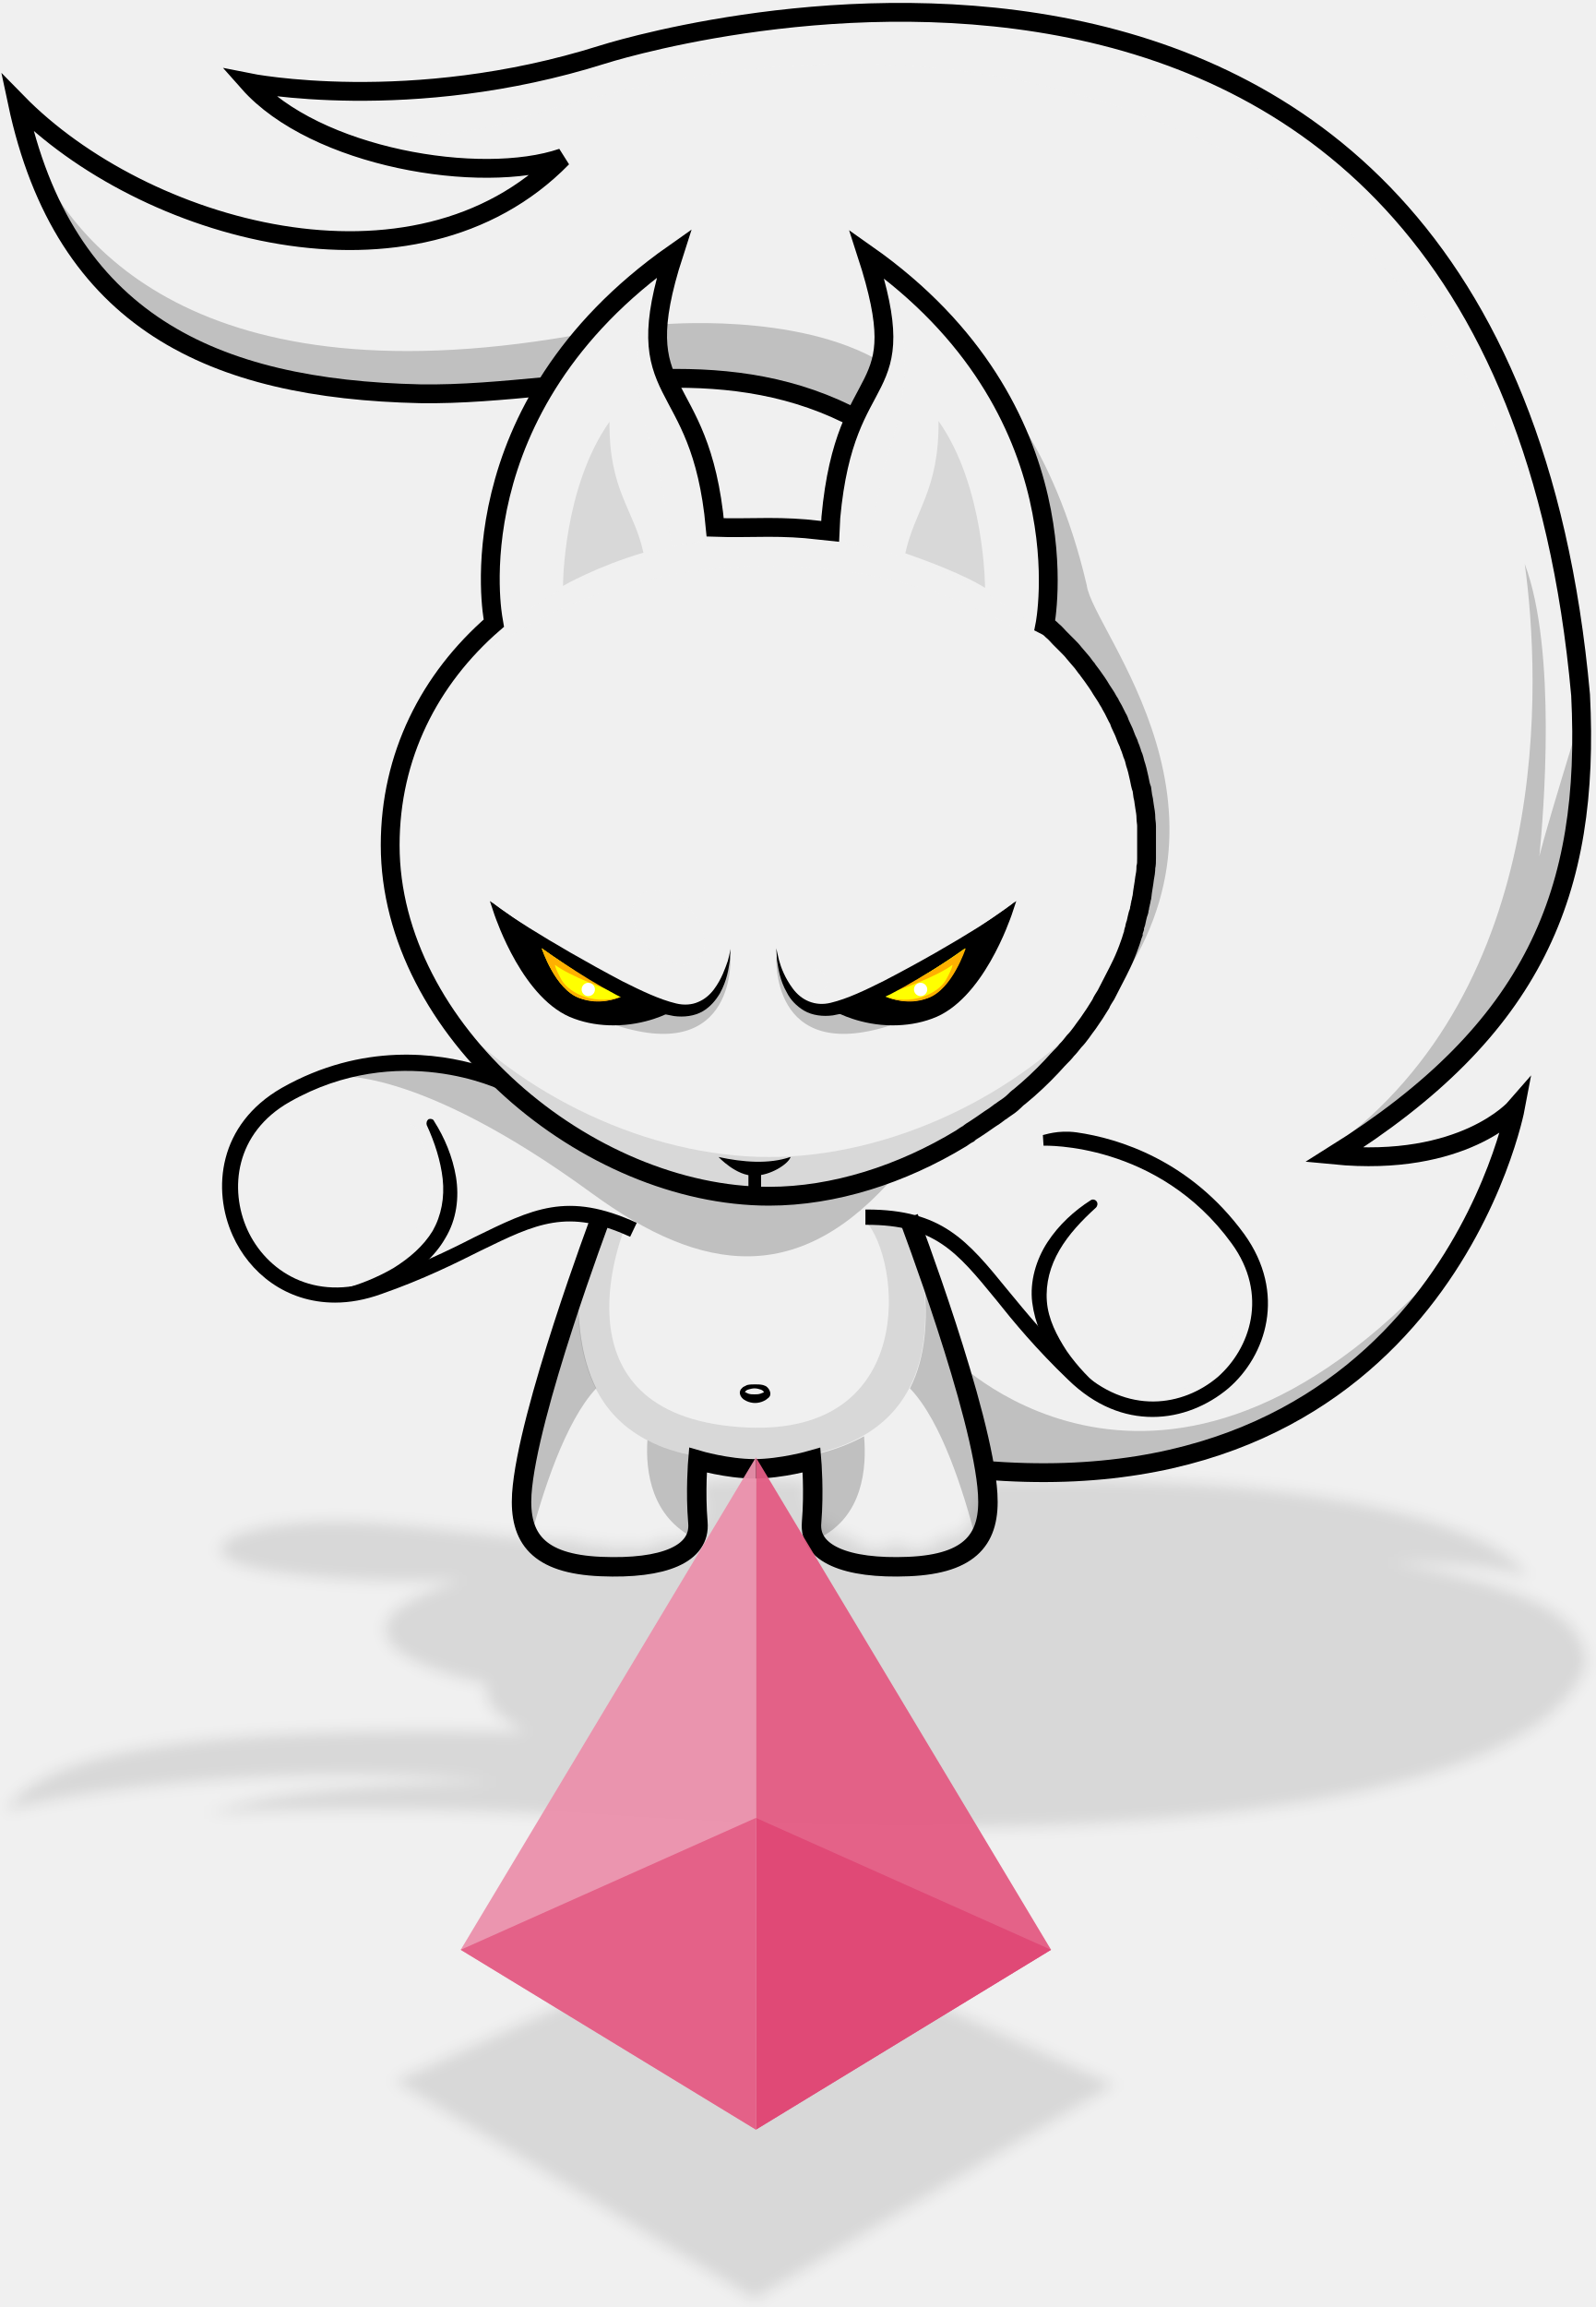
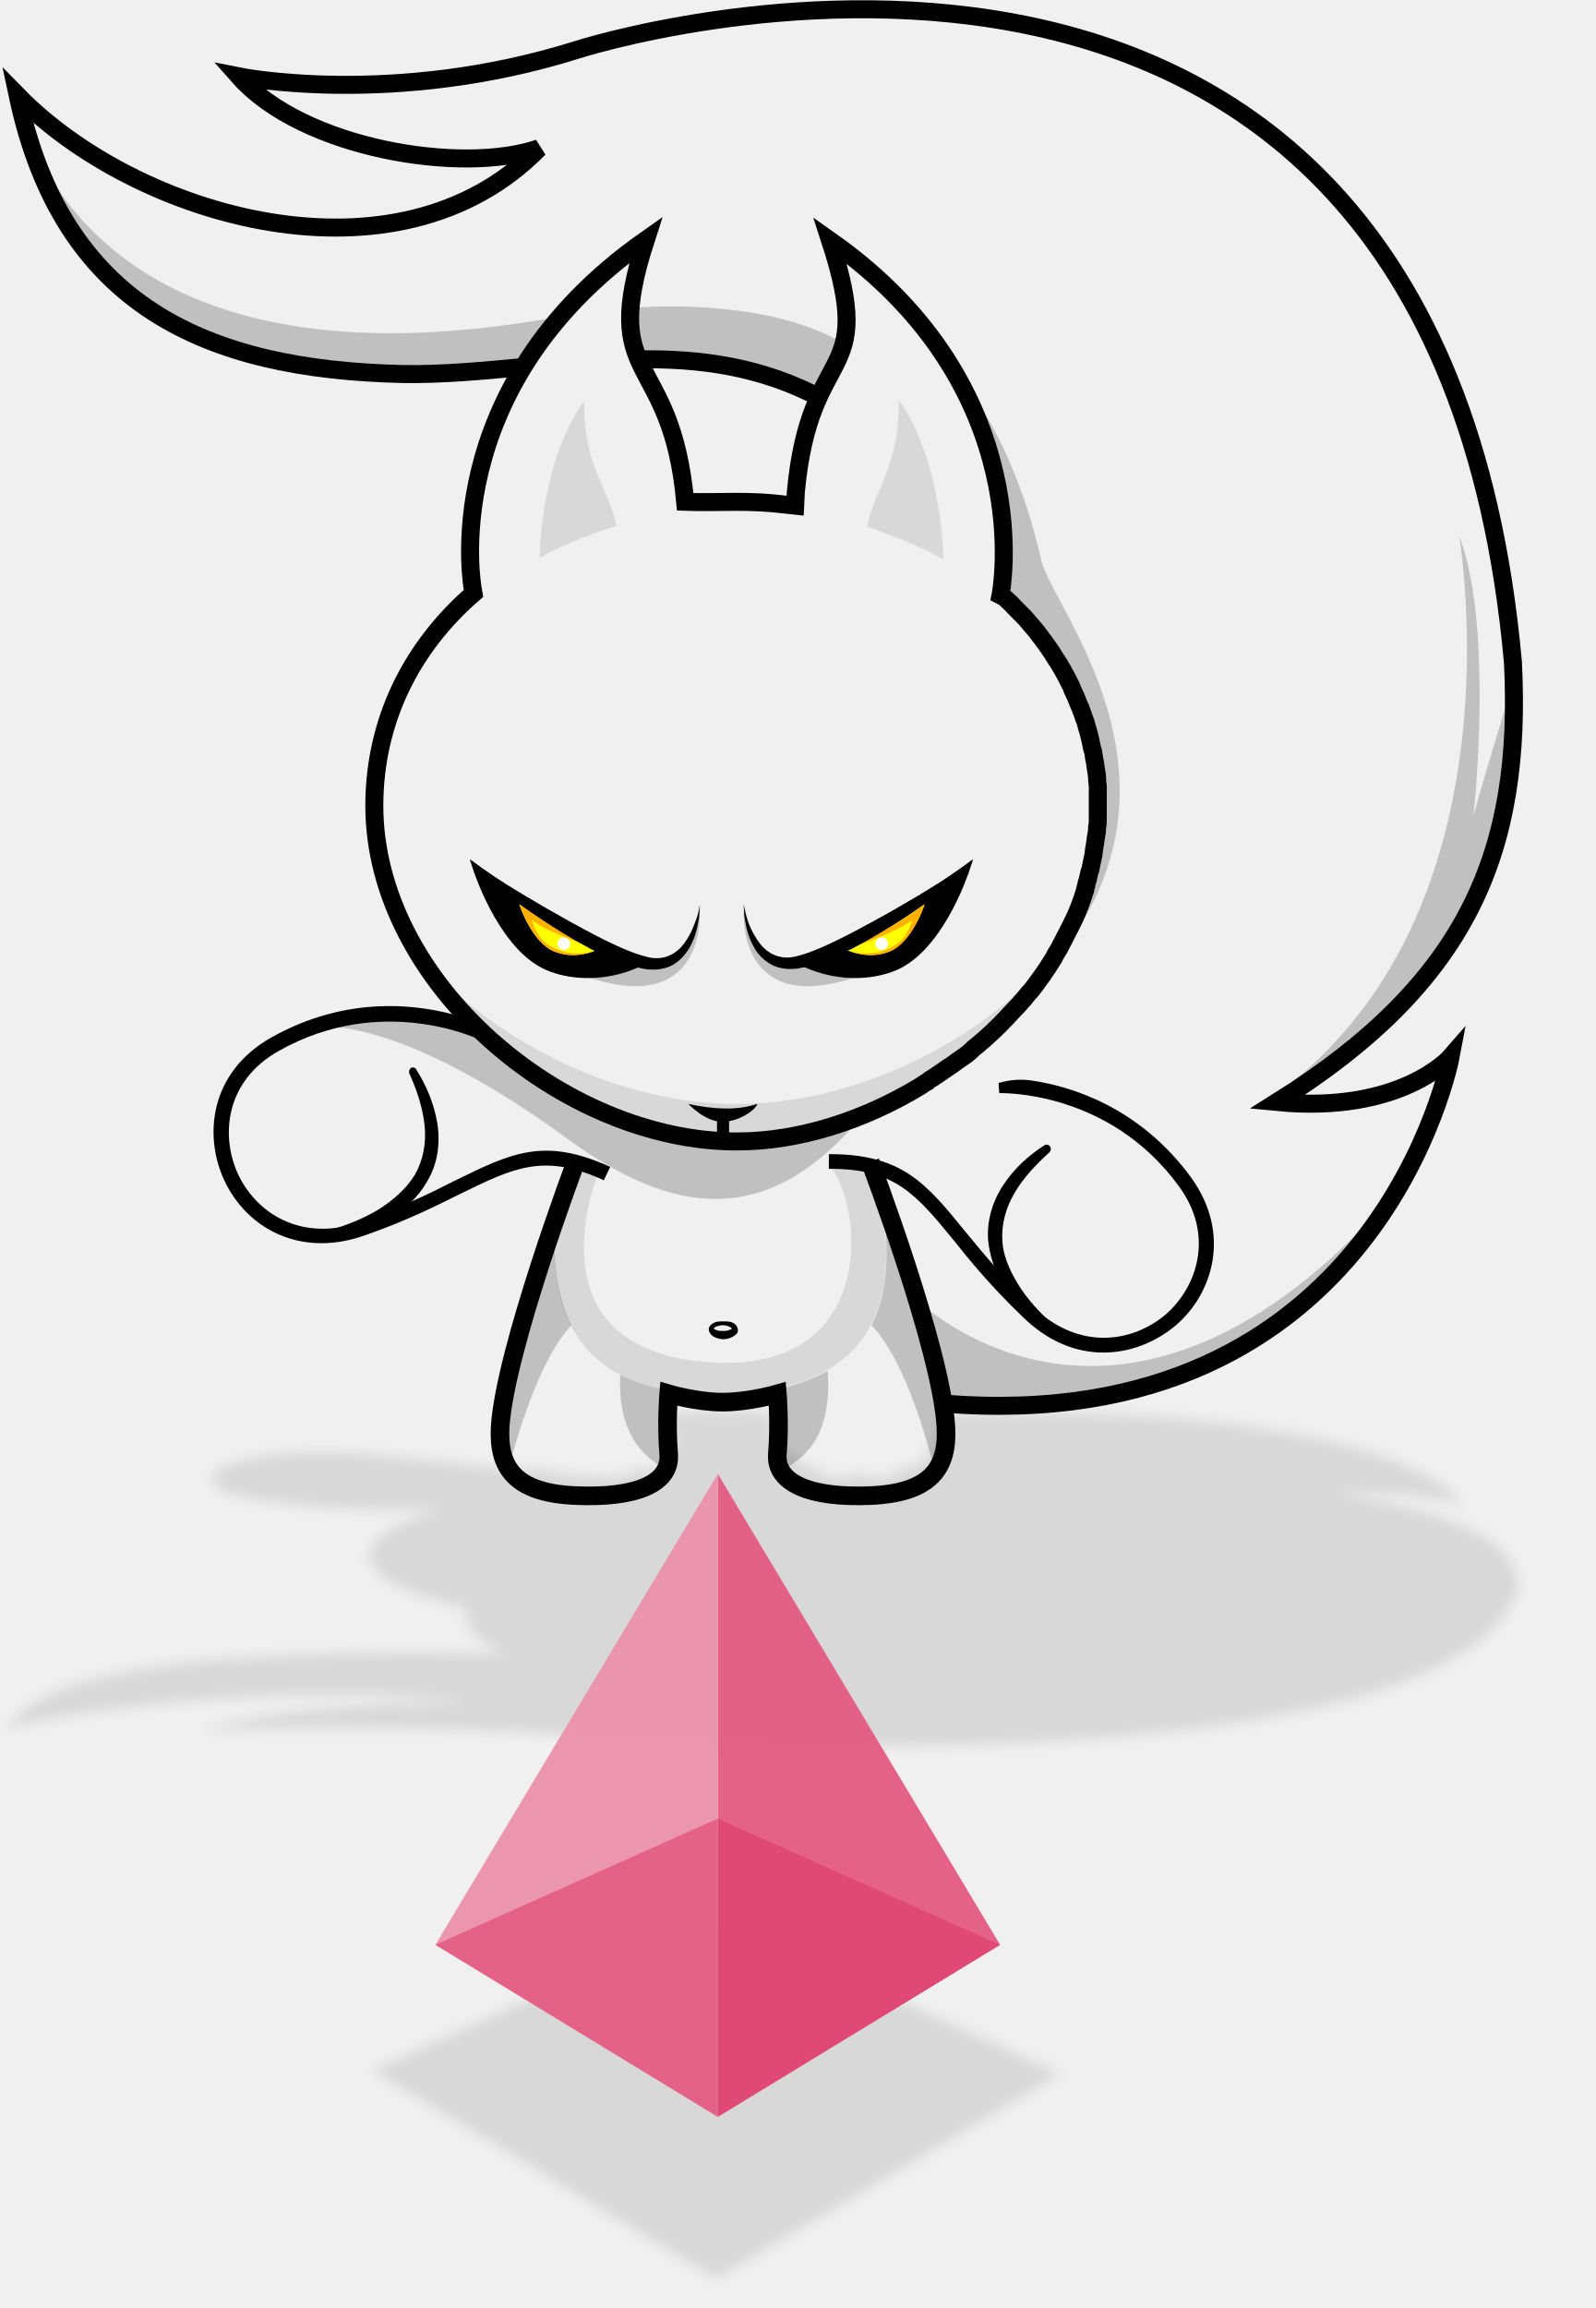
- <svg xmlns="http://www.w3.org/2000/svg" width="240px" height="347px" viewBox="0 0 240 347" version="1.1">
+ <svg xmlns="http://www.w3.org/2000/svg" width="251px" height="363px" viewBox="0 0 251 363" version="1.1">
  <defs>
    <filter x="-1.3%" y="-5.5%" width="102.5%" height="111.0%" filterUnits="objectBoundingBox" id="filter-1">
      <feGaussianBlur stdDeviation="1" in="SourceGraphic" />
    </filter>
    <filter x="-2.8%" y="-5.3%" width="105.5%" height="110.5%" filterUnits="objectBoundingBox" id="filter-2">
      <feGaussianBlur stdDeviation="1" in="SourceGraphic" />
    </filter>
  </defs>
-   <g id="Page-1" stroke="none" stroke-width="1" fill="none" fill-rule="evenodd">
-     <g id="Login" transform="translate(-0.177734, 0.398438)">
+   <g id="Symbols" stroke="none" stroke-width="1" fill="none" fill-rule="evenodd">
+     <g id="Login">
      <g id="Page-1" transform="translate(0.386719, 0.039062)">
        <g transform="translate(0, 1)">
          <g id="Tail" transform="translate(2, 0)">
            <path d="M227.195,83.389 C229.595,100.789 231.595,146.989 198.095,171.289 C216.995,159.589 234.495,148.089 234.395,110.289 C229.595,125.989 229.395,127.389 229.395,127.389 C229.995,121.289 232.095,96.389 227.195,83.389" id="Fill-52" fill-opacity="0.2" fill="#000000" />
            <path d="M146.495,55.989 C146.495,55.989 156.195,64.689 161.295,86.589 C162.195,93.589 187.495,121.189 163.295,150.389 C179.195,122.389 164.595,104.989 155.495,92.689 C155.895,81.089 153.195,65.089 146.495,55.989 Z" id="More-Tail-Shadow" fill-opacity="0.2" fill="#000000" />
            <path d="M96.995,47.389 C96.995,47.389 117.695,45.389 130.495,53.089 C128.095,59.189 127.095,61.989 127.095,61.989 C127.095,61.989 115.995,53.989 97.795,55.389 C96.795,50.889 96.995,47.389 96.995,47.389" id="Tail-Shadow" fill-opacity="0.2" fill="#000000" />
            <path d="M127.095,61.789 C117.495,56.589 107.595,55.289 97.695,55.489" id="Tail-Bottom" stroke="#000000" stroke-width="2.831" />
            <path d="M234.795,94.489 C217.495,-34.911 88.495,6.789 88.495,6.789 C63.695,14.589 42.395,12.089 36.795,11.289 C47.095,22.389 65.795,18.589 72.095,17.589 C103.695,7.189 146.195,0.489 188.895,24.889 C216.295,40.389 231.895,78.789 234.795,94.489 Z" id="Hilight" fill-opacity="0.15" fill="#F2F2F2" />
            <path d="M141.495,203.089 C141.495,203.089 174.095,235.989 217.095,186.489 C201.995,204.189 189.095,222.389 146.495,219.289 C142.195,205.489 141.495,203.089 141.495,203.089" id="Tail-Shadow" fill-opacity="0.2" fill="#000000" />
            <path d="M79.895,56.689 C73.495,57.289 67.195,57.889 60.995,57.789 C29.895,57.089 7.395,46.989 0.395,13.989 C19.195,33.189 60.095,45.089 82.395,22.289 C70.095,26.489 45.195,22.289 35.195,10.989 C35.195,10.989 59.495,15.889 88.395,6.789 C88.395,6.789 222.995,-36.611 235.595,103.089 C237.095,132.689 228.695,153.389 198.495,172.289 C217.995,174.189 225.795,165.189 225.795,165.189 C225.795,165.189 214.495,225.389 145.795,219.689" id="Top-Tail" stroke="#000000" stroke-width="2.831" />
            <path d="M80.595,56.389 C17.495,64.389 4.795,30.789 2.495,20.889 C8.095,34.389 26.795,59.789 86.495,48.589 C84.395,50.889 82.395,53.389 80.595,56.389" id="Tail-shadow" fill-opacity="0.2" fill="#000000" />
          </g>
          <g id="Legs" transform="translate(78, 181)">
            <path d="M11.495,26.389 C6.795,31.389 3.395,42.189 1.595,48.989 C0.495,47.289 0.095,44.989 0.195,42.289 C0.695,34.489 5.495,19.589 8.795,9.889 C8.595,16.089 9.195,21.789 11.495,26.389" id="Outer-leg-shadow" fill-opacity="0.2" fill="#000000" />
            <path d="M19.195,34.189 C21.295,35.289 23.695,36.089 26.595,36.589 C26.595,39.389 26.595,43.389 26.395,48.989 C19.795,45.789 18.895,38.889 19.195,34.189 Z" id="Inner-leg-shadow" fill-opacity="0.2" fill="#000000" />
            <path d="M44.895,48.989 C44.695,43.089 44.695,38.989 44.695,36.289 C47.495,35.589 49.795,34.689 51.795,33.589 C52.195,38.289 51.695,45.689 44.895,48.989" id="Inner-leg-Shadow" fill-opacity="0.2" fill="#000000" />
            <path d="M68.595,48.989 C66.795,42.089 63.495,31.389 58.695,26.389 C61.195,21.489 61.295,15.789 60.895,11.089 C60.795,10.089 60.695,9.189 60.495,8.489 L60.795,8.389 C64.195,17.989 69.395,34.089 69.995,42.289 C70.195,44.989 69.795,47.289 68.595,48.989" id="Leg-Shadow" fill-opacity="0.2" fill="#000000" />
            <path d="M58.495,0.689 C58.495,0.689 69.695,30.189 70.395,42.289 C70.795,48.889 67.995,52.789 58.495,53.189 C48.995,53.589 43.495,51.189 43.895,46.589 C44.295,41.889 43.895,37.189 43.895,37.189 C43.895,37.189 39.395,38.489 35.295,38.489 C31.195,38.489 26.795,37.189 26.795,37.189 C26.795,37.189 26.395,41.889 26.795,46.589 C27.195,51.289 21.695,53.589 12.195,53.189 C2.695,52.789 -0.105,48.889 0.295,42.289 C1.095,30.189 12.195,0.689 12.195,0.689" stroke="#000000" stroke-width="2.926" />
          </g>
          <g id="Arms" transform="translate(33, 157)">
            <path d="M29.395,11.889 C30.095,12.989 30.895,14.589 31.195,16.589 C31.595,18.489 31.495,20.689 30.995,22.589 C30.495,24.489 29.595,26.189 28.695,27.389 C26.895,29.889 24.495,31.689 22.495,32.689 C20.495,33.689 18.995,33.989 18.995,34.089 C18.995,34.089 20.395,34.689 22.995,34.389 C24.295,34.289 25.795,33.889 27.295,33.089 C28.795,32.289 30.295,31.089 31.495,29.489 C32.695,27.889 33.695,25.589 33.895,23.089 C34.195,20.689 33.795,18.089 32.895,16.089 C31.995,14.089 30.795,12.489 29.795,11.589 C28.795,10.589 28.095,10.189 28.095,10.189 C28.095,10.189 28.695,10.789 29.395,11.889 Z" id="Left-Hand-Light" fill-opacity="0.15" fill="#F2F2F2" />
            <path d="M151.395,29.889 C152.095,30.989 152.895,32.589 153.195,34.589 C153.595,36.489 153.495,38.689 152.995,40.589 C152.495,42.489 151.595,44.189 150.695,45.389 C148.895,47.889 146.495,49.689 144.495,50.689 C142.495,51.689 140.995,51.989 140.995,52.089 C140.995,52.089 142.395,52.689 144.995,52.389 C146.295,52.289 147.795,51.889 149.295,51.089 C150.795,50.289 152.295,49.089 153.495,47.489 C154.695,45.889 155.695,43.589 155.895,41.089 C156.195,38.689 155.795,36.089 154.895,34.089 C153.995,32.089 152.795,30.489 151.795,29.589 C150.795,28.589 150.095,28.189 150.095,28.189 C150.095,28.189 150.695,28.789 151.395,29.889 Z" id="Left-Hand-Light" fill-opacity="0.15" fill="#F2F2F2" />
            <path d="M17.195,37.489 C9.795,37.489 4.295,32.989 1.795,27.389 C-1.305,20.489 -0.405,10.689 9.195,5.189 C21.395,-1.711 32.795,-0.011 38.895,1.789 C41.495,2.589 42.095,5.489 42.295,5.589 C42.095,5.489 26.795,-2.011 10.395,7.289 C2.095,11.989 1.295,20.489 3.995,26.489 C6.795,32.689 13.995,37.489 23.495,34.089 C29.595,31.889 34.195,29.689 38.095,27.689 C46.895,23.389 52.095,20.689 62.595,25.489 L61.595,27.589 C52.195,23.289 47.495,25.589 39.095,29.689 C35.295,31.589 30.495,33.989 24.195,36.189 C21.695,37.089 19.395,37.489 17.195,37.489" id="Left-Arm-2" fill="#000000" />
            <path d="M18.195,35.489 C20.895,34.789 23.595,33.689 25.995,32.289 C28.395,30.789 30.495,28.989 31.895,26.689 C33.195,24.389 33.695,21.689 33.395,18.889 C33.095,16.189 32.195,13.389 30.995,10.789 C30.895,10.489 30.995,10.089 31.295,9.889 C31.595,9.789 31.995,9.889 32.095,10.189 C33.695,12.689 34.895,15.589 35.395,18.589 C35.895,21.689 35.495,24.989 33.795,27.789 C32.195,30.589 29.695,32.689 26.995,34.089 C24.295,35.589 21.395,36.489 18.395,36.989 C17.995,37.089 17.595,36.789 17.495,36.389 C17.495,35.989 17.795,35.589 18.195,35.489" id="Left-Arm" fill="#000000" />
            <path d="M140.195,54.689 C135.995,54.689 131.595,53.089 127.495,49.089 C122.695,44.489 119.295,40.389 116.595,36.989 C110.695,29.789 107.395,25.789 97.195,25.789 L96.995,25.789 L96.995,23.489 L97.195,23.489 C108.495,23.489 112.295,28.089 118.395,35.589 C121.195,38.989 124.395,42.889 129.095,47.489 C136.395,54.489 144.795,53.089 149.995,48.689 C154.895,44.389 157.695,36.289 152.095,28.589 C140.995,13.289 123.895,13.889 123.795,13.889 L123.695,12.289 C123.895,12.289 125.895,11.489 128.795,11.889 C135.095,12.789 145.895,16.089 153.995,27.189 C160.395,36.089 157.295,45.489 151.595,50.389 C148.495,52.989 144.495,54.689 140.195,54.689" id="Right-Arm" fill="#000000" />
            <path d="M132.295,52.189 C129.695,50.489 127.495,48.489 125.695,45.989 C123.795,43.589 122.495,40.589 122.095,37.489 C121.695,34.289 122.695,30.989 124.395,28.389 C126.095,25.789 128.395,23.689 130.895,22.089 C131.195,21.889 131.595,21.989 131.795,22.289 C131.995,22.589 131.895,22.989 131.695,23.189 C129.595,25.089 127.595,27.189 126.195,29.589 C124.795,31.989 124.095,34.589 124.295,37.289 C124.495,39.989 125.795,42.489 127.295,44.789 C128.895,47.089 130.895,49.189 133.095,50.989 C133.395,51.289 133.495,51.789 133.195,52.089 C133.095,52.389 132.595,52.489 132.295,52.189" id="Right-Hand" fill="#000000" />
          </g>
          <g id="Nose" transform="translate(107, 172)" fill="#000000">
            <path d="M0.895,0.589 C0.895,0.589 3.595,3.489 6.295,3.389 C8.695,3.389 11.295,1.689 11.695,0.689 C11.695,0.689 11.795,0.589 11.695,0.589 C8.495,1.689 4.595,1.389 0.895,0.589" id="Mouth" />
            <polygon points="5.395 7.089 7.295 7.089 7.295 1.689 5.395 1.689" />
          </g>
          <g id="Body" transform="translate(86, 181)" fill="#000000">
            <path d="M7.895,1.989 C7.895,1.989 -3.705,29.189 23.695,32.089 C51.195,34.989 49.695,8.989 44.495,1.789 C44.495,-1.311 47.095,0.589 47.095,0.589 C47.095,0.589 51.895,0.589 52.795,10.989 C53.795,21.289 52.095,36.389 28.395,37.189 C4.795,37.989 -0.005,25.189 0.795,9.789 C3.595,2.289 2.595,0.389 7.895,1.989" id="Tummy-Shadow" fill-opacity="0.1" />
            <path d="M28.695,26.989 C28.795,26.989 28.595,26.689 28.295,26.589 C27.995,26.489 27.695,26.389 27.295,26.389 C26.995,26.389 26.595,26.489 26.295,26.589 C25.995,26.689 25.795,26.989 25.895,26.989 C25.895,26.889 26.095,27.089 26.395,27.189 C26.695,27.289 26.995,27.289 27.295,27.289 C27.595,27.289 27.895,27.289 28.195,27.189 C28.495,27.089 28.695,26.989 28.695,26.989 M29.695,27.089 C29.695,27.089 29.695,27.489 29.595,27.589 C29.495,27.689 29.395,27.889 29.295,27.889 C29.095,28.089 28.895,28.189 28.695,28.289 C28.295,28.489 27.795,28.589 27.395,28.589 C26.995,28.589 26.495,28.489 26.095,28.289 C25.895,28.189 25.695,28.089 25.495,27.889 C25.295,27.689 25.095,27.389 25.095,26.989 C25.095,26.889 25.195,26.589 25.295,26.489 L25.595,26.189 C25.795,26.089 25.995,25.989 26.195,25.889 C26.595,25.789 26.995,25.789 27.395,25.789 C27.795,25.789 28.195,25.789 28.595,25.889 C28.795,25.989 28.995,25.989 29.195,26.189 C29.395,26.389 29.595,26.589 29.695,27.089" id="Belly-Button" />
          </g>
          <g id="Right-Eye" transform="translate(116, 134)">
            <path d="M0.595,8.289 C0.595,8.289 -0.505,24.689 17.795,18.789 C16.795,16.989 11.995,16.289 11.995,16.289 C11.995,16.289 3.295,20.889 0.595,8.289" id="Eye-shadow" fill-opacity="0.2" fill="#000000" />
            <path d="M9.595,16.789 L7.995,15.889 L9.695,15.489 C9.795,15.489 18.595,13.089 34.895,1.389 L36.695,0.089 L35.995,2.189 C35.795,2.689 31.695,15.089 23.995,17.789 C22.095,18.489 20.095,18.789 18.095,18.789 C13.295,18.789 9.795,16.889 9.595,16.789" id="Bottom-Brow" fill="#000000" />
            <path d="M16.395,14.189 C16.395,14.189 19.595,15.989 23.295,14.689 C26.995,13.389 28.995,7.189 28.995,7.189 C20.795,13.089 16.395,14.189 16.395,14.189" id="Yellow" fill="#FFFF00" />
            <path d="M27.095,9.689 C24.995,11.289 19.195,13.589 16.495,14.189 C19.695,13.189 23.995,10.789 29.095,7.189 C29.095,7.189 27.095,13.389 23.395,14.689 C22.095,15.189 19.795,15.689 16.695,14.289 C20.895,15.989 24.895,13.989 26.095,11.989 C27.195,9.989 27.095,9.689 27.095,9.689" id="Orange" fill="#FFB000" />
            <path d="M17.795,14.089 C14.895,15.489 12.095,16.789 9.095,17.289 C7.595,17.489 5.995,17.289 4.795,16.589 C3.595,15.889 2.695,14.889 2.195,13.889 C1.095,11.989 0.895,10.189 0.695,8.989 C0.595,7.789 0.595,7.189 0.595,7.189 C0.595,7.189 0.695,7.789 0.995,8.989 C1.295,10.089 1.895,11.689 3.095,13.289 C3.695,14.089 4.495,14.789 5.495,15.189 C6.495,15.589 7.595,15.689 8.795,15.389 C11.295,14.789 13.995,13.489 16.795,12.089 C27.995,6.289 36.695,0.489 36.395,0.189 C36.695,0.489 29.295,8.089 17.795,14.089" id="Top-Brow" fill="#000000" />
            <path d="M22.3,12.389 C22.853,12.389 23.3,12.836 23.3,13.389 C23.3,13.941 22.853,14.389 22.3,14.389 C21.748,14.389 21.3,13.941 21.3,13.389 C21.3,12.836 21.748,12.389 22.3,12.389" id="Pupil" fill="#FFFFFF" />
          </g>
          <g id="Left-Eye" transform="translate(73, 134)">
            <path d="M36.695,8.289 C36.695,8.289 37.795,24.689 19.495,18.789 C20.495,16.989 25.295,16.289 25.295,16.289 C25.295,16.289 33.995,20.889 36.695,8.289" id="Shdow" fill-opacity="0.2" fill="#000000" />
            <path d="M19.095,18.789 L19.095,18.789 C17.095,18.789 15.095,18.489 13.195,17.789 C5.495,15.089 1.395,2.689 1.195,2.189 L0.495,0.089 L2.295,1.389 C18.595,13.189 27.395,15.489 27.495,15.489 L29.195,15.889 L27.595,16.789 C27.495,16.889 23.995,18.789 19.095,18.789" id="Btoom-Brow" fill="#000000" />
            <path d="M8.295,7.189 C8.295,7.189 10.295,13.389 13.995,14.689 C17.695,15.989 20.895,14.189 20.895,14.189 C20.895,14.189 16.495,13.089 8.295,7.189" id="Yellow" fill="#FFFF00" />
            <path d="M10.295,9.689 C12.395,11.289 18.195,13.589 20.895,14.189 C17.695,13.189 13.395,10.789 8.295,7.189 C8.295,7.189 10.295,13.389 13.995,14.689 C15.295,15.189 17.595,15.689 20.695,14.289 C16.495,15.989 12.495,13.989 11.295,11.989 C10.195,9.989 10.295,9.689 10.295,9.689" id="Orange" fill="#FFB000" />
            <path d="M0.895,0.289 C0.695,0.589 9.295,6.289 20.495,12.189 C23.295,13.589 25.995,14.889 28.495,15.489 C29.695,15.789 30.895,15.689 31.795,15.289 C32.795,14.889 33.595,14.189 34.195,13.389 C35.395,11.789 35.895,10.189 36.295,9.089 C36.595,7.989 36.695,7.289 36.695,7.289 C36.695,7.289 36.695,7.889 36.595,9.089 C36.395,10.289 36.195,11.989 35.095,13.989 C34.495,14.989 33.695,15.989 32.495,16.689 C31.295,17.389 29.695,17.589 28.195,17.389 C25.195,16.889 22.395,15.689 19.495,14.189 C7.995,8.089 0.595,0.489 0.895,0.289" id="Top-Brow" fill="#000000" />
            <path d="M15.3,12.389 C15.853,12.389 16.3,12.836 16.3,13.389 C16.3,13.941 15.853,14.389 15.3,14.389 C14.748,14.389 14.3,13.941 14.3,13.389 C14.3,12.836 14.748,12.389 15.3,12.389" id="Pupil" fill="#FFFFFF" />
          </g>
          <g id="Ears" transform="translate(84, 36)">
            <path d="M14.595,31.989 C15.295,34.489 16.295,41.189 16.895,44.789 C19.195,44.289 21.495,43.689 23.795,43.589 C21.595,19.589 9.995,23.489 17.395,0.589 C17.295,0.589 6.595,10.589 14.595,31.989" id="Ear-Shadow" fill-opacity="0.15" fill="#F2F2F2" />
            <path d="M48.995,31.989 C48.295,34.489 47.095,41.089 46.595,44.789 C44.295,44.289 41.995,43.689 39.695,43.589 C41.895,19.589 53.695,23.489 46.295,0.589 C46.295,0.589 56.895,10.589 48.995,31.989" id="Ear-Shadow-Right" fill-opacity="0.15" fill="#F2F2F2" />
            <path d="M63.995,50.989 C63.995,50.989 63.995,35.789 56.995,25.889 C57.095,36.289 53.395,39.289 51.995,45.789 C60.995,48.889 63.995,50.989 63.995,50.989" id="Right-Ear" fill-opacity="0.1" fill="#000000" />
            <path d="M0.495,50.689 C0.495,50.689 0.495,35.889 7.495,25.989 C7.395,36.389 11.195,39.189 12.595,45.689 C5.495,47.789 0.495,50.689 0.495,50.689" id="Left-Ear" fill-opacity="0.1" fill="#000000" />
          </g>
          <g id="Head" transform="translate(50, 36)">
            <path d="M65.495,47.689 C87.795,47.689 107.295,56.489 117.995,70.489 C109.295,56.089 89.295,43.189 65.695,43.189 C42.095,43.189 21.695,56.389 12.995,70.489 C23.695,56.489 43.195,47.689 65.495,47.689" id="Head-Shadow" fill-opacity="0.15" fill="#F2F2F2" />
            <path d="M65.495,136.589 C47.195,136.589 27.895,127.189 15.995,113.789 C26.495,130.389 46.595,142.489 65.495,142.489 C84.395,142.489 104.495,130.389 114.995,113.789 C103.095,127.289 83.795,136.589 65.495,136.589" id="Hiliight" fill-opacity="0.1" fill="#000000" />
            <path d="M0.095,124.489 C0.095,124.489 12.195,122.589 38.895,142.089 C55.495,154.189 70.195,156.189 84.795,138.989 C84.795,138.989 72.395,142.489 61.795,142.289 C47.695,142.389 31.695,131.189 26.495,126.289 C26.195,125.989 25.995,125.689 25.795,125.589 C13.795,119.289 0.095,124.489 0.095,124.489" id="Neck-Shadow" fill-opacity="0.2" fill="#000000" />
            <path d="M108.095,57.389 C108.595,57.789 108.895,58.189 109.195,58.489 C109.695,58.989 109.995,59.289 110.395,59.689 C110.795,60.089 111.095,60.389 111.395,60.789 C111.795,61.289 112.195,61.689 112.595,62.189 C112.795,62.489 112.995,62.689 113.195,62.989 C113.295,63.089 113.395,63.189 113.495,63.389 C113.695,63.689 113.895,63.889 114.095,64.189 C114.595,64.889 115.095,65.589 115.495,66.289 C115.795,66.789 116.195,67.289 116.495,67.889 C116.595,68.089 116.795,68.289 116.895,68.589 C116.995,68.789 117.195,69.089 117.295,69.289 C117.495,69.689 117.695,70.089 117.895,70.489 C118.095,70.789 118.195,71.089 118.295,71.389 C118.495,71.789 118.695,72.289 118.895,72.689 C119.195,73.489 119.395,73.989 119.595,74.389 C119.695,74.789 119.895,75.089 119.995,75.489 C120.095,75.689 120.095,75.889 120.195,76.089 C120.395,76.489 120.495,76.989 120.595,77.389 C120.695,77.689 120.795,77.989 120.895,78.389 C120.995,78.789 121.095,79.289 121.195,79.689 C121.295,80.189 121.395,80.789 121.595,81.289 C121.695,81.889 121.695,82.289 121.795,82.589 C121.895,82.989 121.895,83.389 121.995,83.889 C122.095,84.489 122.195,84.989 122.195,85.589 C122.195,85.989 122.295,86.389 122.295,86.789 L122.295,87.489 L122.295,89.689 L122.295,91.589 C122.295,92.189 122.295,92.589 122.195,92.989 C122.195,93.589 122.095,94.189 121.995,94.689 C121.895,95.589 121.695,96.489 121.595,97.489 C121.495,97.789 121.495,98.089 121.395,98.389 C121.395,98.589 121.295,98.689 121.295,98.889 C121.295,99.089 121.195,99.189 121.195,99.389 C121.195,99.589 121.095,99.789 120.995,100.089 C120.895,100.489 120.795,100.889 120.695,101.389 C120.595,101.689 120.495,101.889 120.495,102.189 C120.395,102.489 120.295,102.689 120.295,102.989 C120.095,103.489 119.995,103.989 119.795,104.489 C119.595,105.089 119.395,105.589 119.195,106.089 C118.795,107.089 118.395,107.889 117.995,108.689 C117.395,109.889 116.795,110.989 116.195,112.189 C115.895,112.689 115.595,113.089 115.395,113.589 C114.795,114.589 114.195,115.489 113.495,116.489 C112.795,117.389 112.195,118.389 111.395,119.189 C110.995,119.689 110.695,120.089 110.295,120.489 C109.995,120.889 109.595,121.289 109.295,121.589 C108.695,122.189 108.395,122.589 107.995,122.989 C106.495,124.589 104.895,126.089 103.195,127.489 C102.895,127.689 102.595,127.989 102.395,128.189 C101.895,128.689 101.295,129.089 100.695,129.489 C100.495,129.689 100.195,129.789 99.995,129.989 C99.595,130.289 99.195,130.589 98.695,130.889 C98.295,131.189 97.795,131.489 97.395,131.789 C97.095,131.989 96.795,132.189 96.495,132.389 C96.195,132.589 95.795,132.789 95.495,133.089 C95.095,133.289 94.695,133.589 94.395,133.789 C85.495,139.189 75.295,142.489 65.495,142.489 C38.195,142.489 8.495,117.489 8.495,89.689 C8.495,76.289 14.395,64.689 24.095,56.289 L23.995,55.689 C23.995,55.689 17.895,24.089 51.195,0.689 C43.795,23.589 55.195,17.889 57.395,41.889 C59.995,41.989 62.795,41.889 65.395,41.889 C67.895,41.889 70.395,41.989 72.795,42.289 L74.695,42.489 L74.795,40.389 C76.995,16.389 87.595,23.589 80.195,0.789 C113.495,24.189 106.995,56.589 106.995,56.589 C107.595,56.889 107.795,57.089 108.095,57.389 Z" stroke="#000000" stroke-width="2.831" />
            <path d="M45.885,97.398 C47.604,95.76 51.006,96.539 53.482,99.138 C55.958,101.737 56.572,105.172 54.852,106.81 C53.133,108.448 49.732,107.669 47.255,105.07 C44.779,102.471 44.166,99.036 45.885,97.398" id="Fill-68" fill-opacity="0.15" fill="#F2F2F2" />
            <path d="M72.195,108.289 C73.3,108.289 74.195,109.184 74.195,110.289 C74.195,111.394 73.3,112.289 72.195,112.289 C71.09,112.289 70.195,111.394 70.195,110.289 C70.195,109.184 71.09,108.289 72.195,108.289" id="Fill-71" fill-opacity="0.15" fill="#F2F2F2" />
          </g>
          <path d="M208.895,233.489 C221.995,233.689 227.595,235.089 227.595,235.189 L229.595,235.689 L228.295,234.089 C227.795,233.489 216.195,219.989 148.995,221.089 C148.995,220.989 149.095,220.889 149.095,220.889 C149.195,220.389 149.095,219.889 148.795,219.489 C148.695,219.289 148.395,219.089 148.195,218.889 C148.995,220.989 148.395,223.689 146.495,224.989 C146.395,227.389 144.795,229.789 141.695,229.789 L141.395,229.789 C140.595,230.789 139.395,231.489 137.695,231.489 C136.495,231.489 135.495,231.089 134.695,230.489 C133.895,231.089 132.895,231.489 131.695,231.489 C129.995,231.489 128.795,230.789 127.995,229.789 C126.395,229.689 125.295,228.989 124.595,227.989 C121.695,227.089 120.695,223.789 121.595,221.189 C121.495,220.889 121.395,220.589 121.395,220.389 L121.395,221.189 C119.995,221.089 116.495,220.889 113.295,220.889 C110.195,220.889 106.795,221.089 105.395,221.189 C105.295,221.689 105.095,222.089 104.895,222.589 C106.595,225.589 105.195,230.289 100.695,230.289 C100.195,230.289 99.695,230.189 99.295,230.089 C98.495,230.789 97.395,231.289 96.095,231.289 C95.395,231.289 94.795,231.189 94.295,230.989 C93.795,231.189 93.195,231.289 92.495,231.289 C91.695,231.289 90.895,231.089 90.295,230.789 C89.895,230.889 89.595,230.889 89.095,230.889 C87.995,230.889 87.095,230.589 86.395,230.189 L85.495,230.189 C81.095,230.189 77.395,229.789 72.095,229.189 L71.995,229.189 C68.195,228.789 63.395,228.189 57.195,227.689 C54.795,227.489 52.495,227.389 50.195,227.389 C43.495,227.389 37.595,228.289 34.695,229.789 C33.495,230.389 32.895,231.089 32.995,231.789 C33.295,233.289 36.395,234.389 42.095,235.189 C47.995,235.989 54.295,236.389 60.795,236.389 C64.095,236.389 67.095,236.289 69.395,236.189 C62.295,238.289 57.795,240.789 57.795,243.589 C57.795,246.889 62.995,249.689 73.095,251.889 C72.895,252.489 72.795,253.289 73.195,254.189 C73.895,255.989 75.795,257.589 79.095,259.089 C73.895,258.989 68.395,258.889 63.095,258.889 C27.195,259.089 8.395,262.289 1.995,269.289 L0.495,270.889 L2.695,270.389 C18.495,266.589 51.295,263.889 74.395,266.689 C61.395,266.589 44.795,267.689 37.195,269.689 L30.995,271.289 L37.395,270.989 C37.595,270.989 61.995,269.889 90.495,271.989 C92.595,272.189 111.895,273.589 135.995,273.589 C176.495,273.589 230.495,269.589 238.395,249.189 L238.395,248.989 C238.395,242.789 233.095,237.789 208.895,233.489" id="Floor-Shadow" fill-opacity="0.1" fill="#000000" filter="url(#filter-1)" />
        </g>
      </g>
-       <g id="ether" transform="translate(59.25488, 218.1697)">
+       <g id="ether" transform="translate(58.25488, 231.1697)">
        <g transform="translate(0.345538, 0.35633)">
          <polygon id="Path-2" fill-opacity="0.1" fill="#000000" filter="url(#filter-2)" points="53.551 69.768 0 94.104 54.081 126.903 108.162 94.633" />
          <polygon id="Shape" fill="#E45B83" fill-rule="nonzero" opacity="0.95" points="54.304 0.278 54.304 101.399 98.715 74.346" />
          <polygon id="Shape" fill="#DF4776" fill-rule="nonzero" opacity="0.95" points="98.715 74.346 54.304 54.509 54.304 101.399" />
          <polygon id="Shape" fill="#EB91AC" fill-rule="nonzero" opacity="0.95" points="54.304 0.278 54.304 101.399 9.892 74.346" />
          <polygon id="Shape" fill="#E45E86" fill-rule="nonzero" opacity="0.95" points="9.892 74.346 54.304 54.509 54.304 101.399" />
        </g>
      </g>
    </g>
  </g>
</svg>
